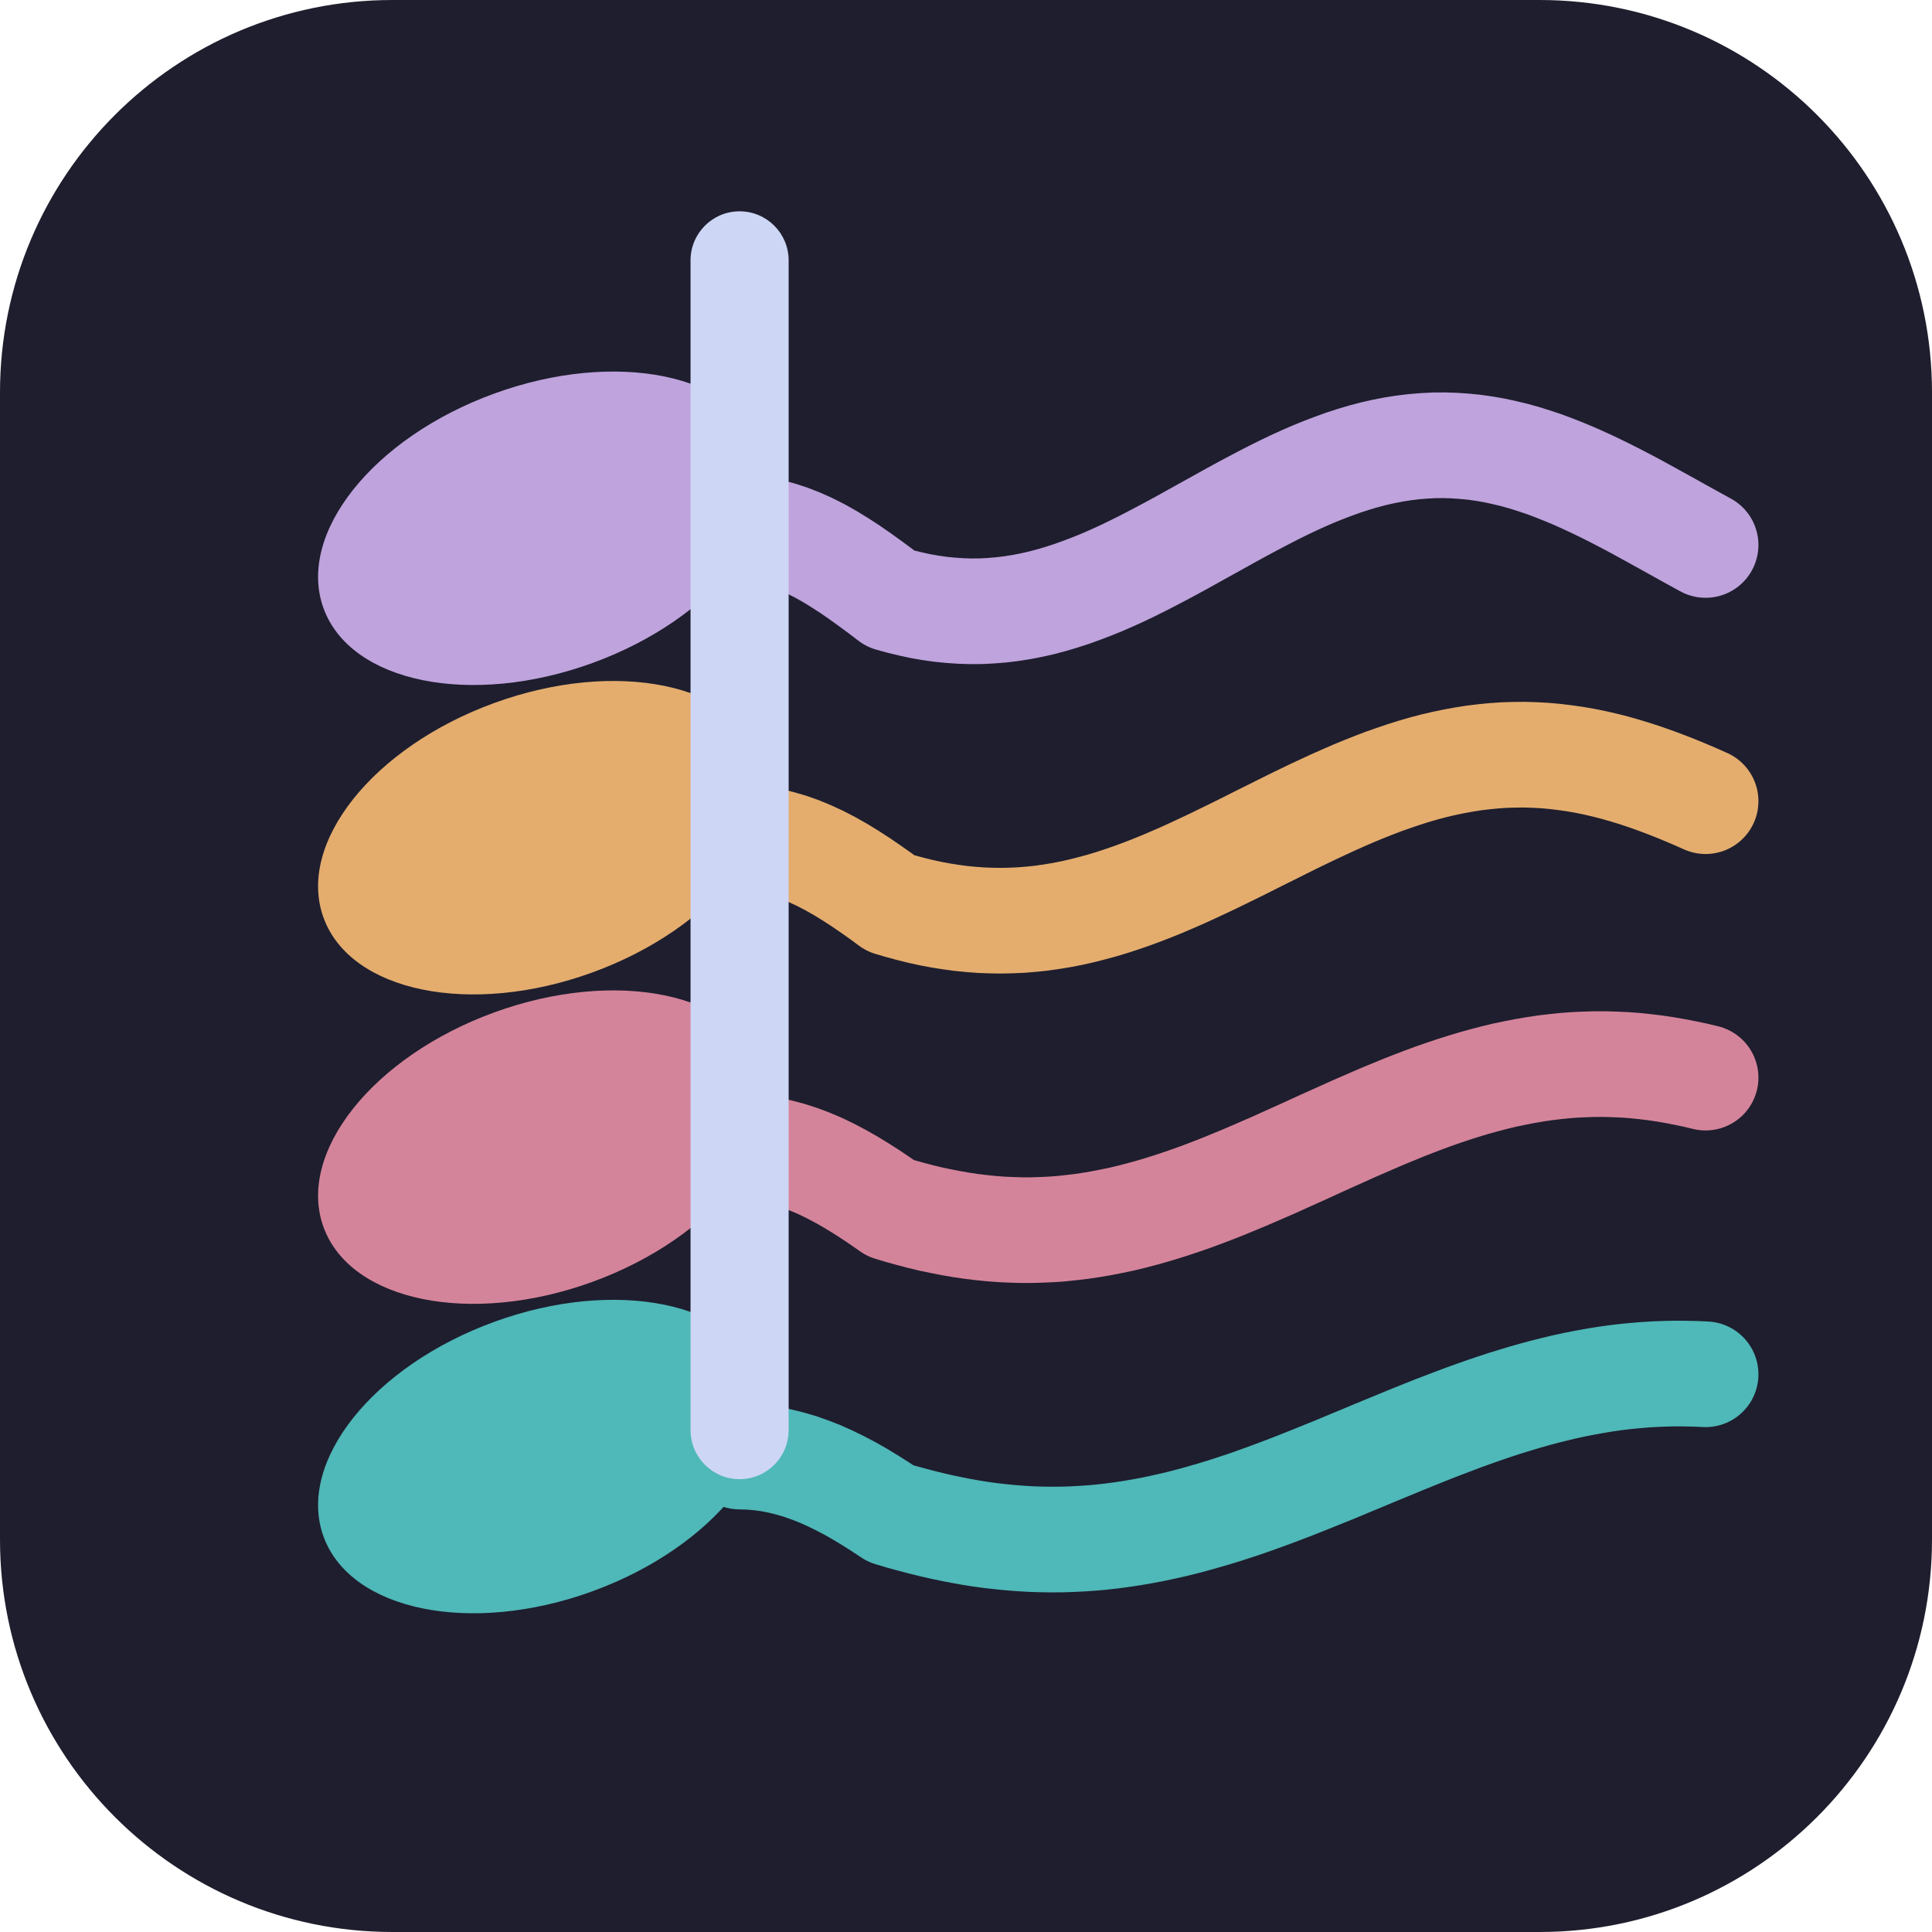
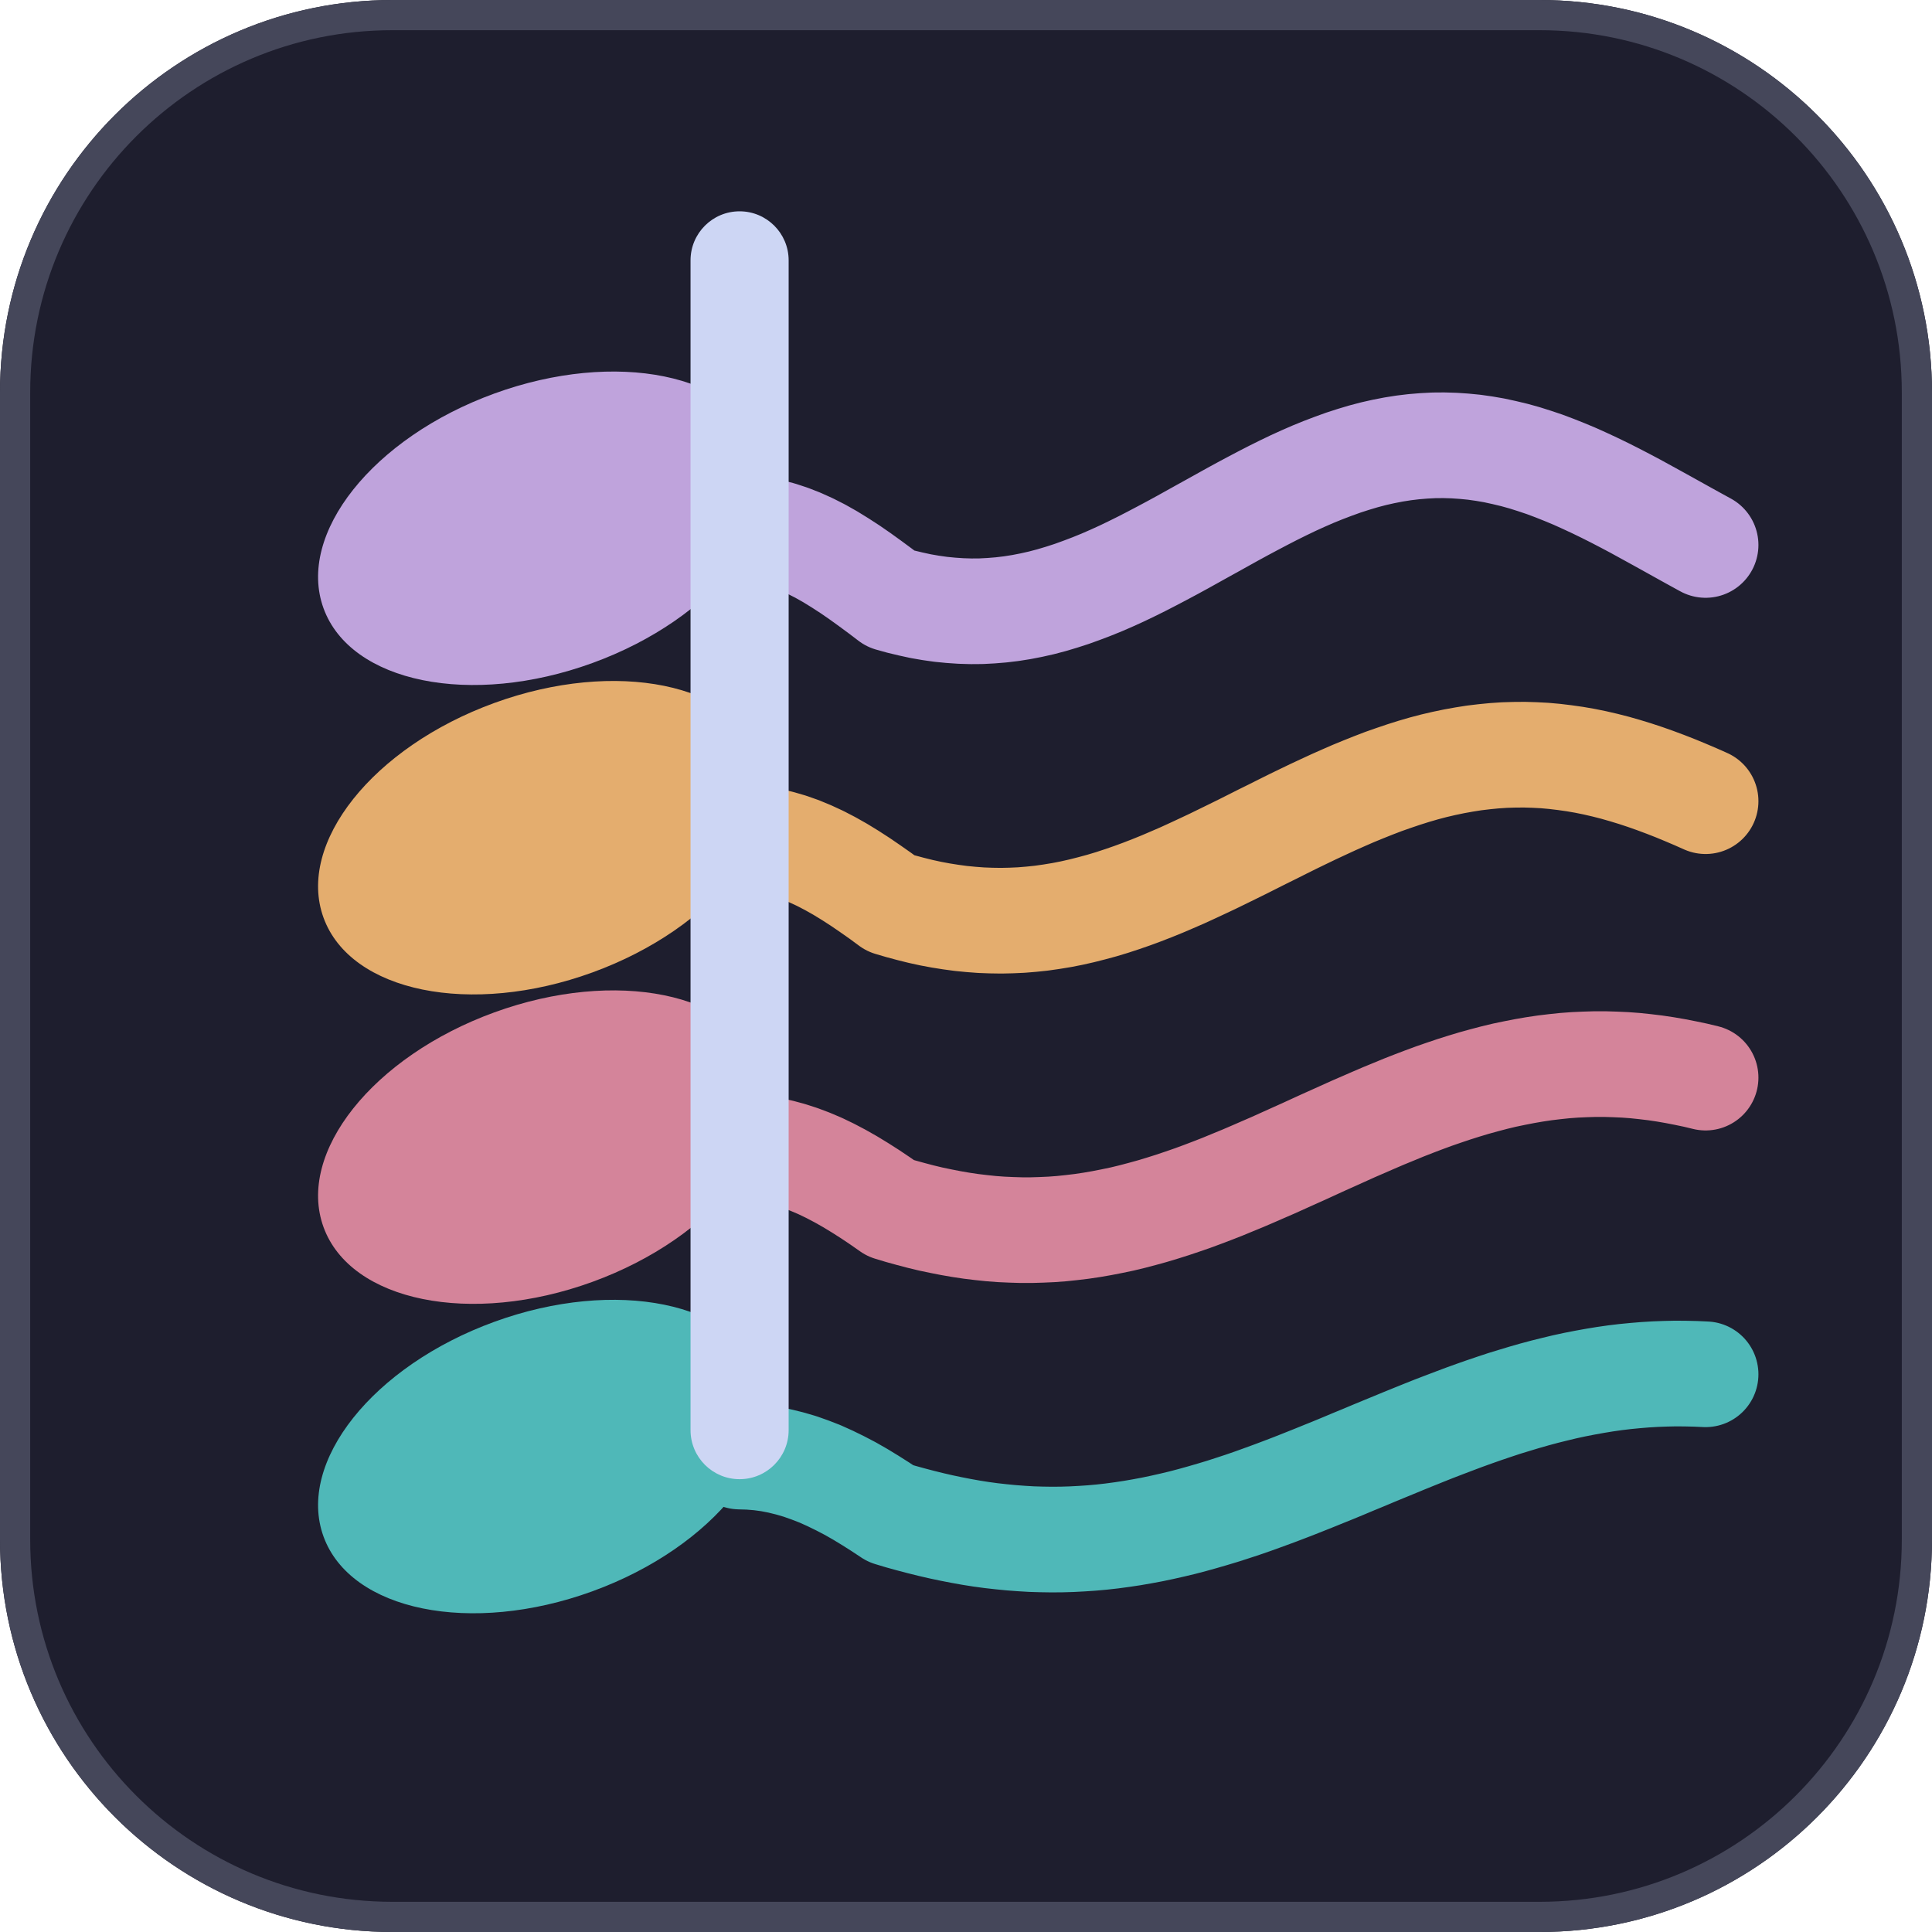
<svg xmlns="http://www.w3.org/2000/svg" width="256" height="256" viewBox="0 0 256 256">
  <rect width="256" height="256" rx="52" fill="#1e1e2e" />
+   <rect x="2" y="2" width="252" height="252" rx="50" fill="none" stroke="#45475a" stroke-width="4" />
  <polyline points="98.00,70.00 99.33,70.05 100.67,70.20 102.00,70.44 103.33,70.78 104.67,71.22 106.00,71.74 107.33,72.34 108.67,73.02 110.00,73.77 111.33,74.59 112.67,75.46 114.00,76.38 115.33,77.34 116.67,78.33 118.00,79.34 119.33,79.71 120.67,80.03 122.00,80.32 123.33,80.55 124.67,80.74 126.00,80.87 127.33,80.96 128.67,81.00 130.00,80.99 131.33,80.92 132.67,80.81 134.00,80.65 135.33,80.44 136.67,80.18 138.00,79.88 139.33,79.53 140.67,79.13 142.00,78.70 143.33,78.22 144.67,77.71 146.00,77.17 147.33,76.59 148.67,75.98 150.00,75.34 151.33,74.68 152.67,73.99 154.00,73.29 155.33,72.58 156.67,71.85 158.00,71.11 159.33,70.37 160.67,69.63 162.00,68.89 163.33,68.15 164.67,67.42 166.00,66.71 167.33,66.01 168.67,65.32 170.00,64.66 171.33,64.02 172.67,63.41 174.00,62.83 175.33,62.29 176.67,61.78 178.00,61.30 179.33,60.87 180.67,60.47 182.00,60.12 183.33,59.82 184.67,59.56 186.00,59.35 187.33,59.19 188.67,59.08 190.00,59.01 191.33,59.00 192.67,59.04 194.00,59.13 195.33,59.26 196.67,59.45 198.00,59.68 199.33,59.97 200.67,60.29 202.00,60.66 203.33,61.08 204.67,61.53 206.00,62.03 207.33,62.56 208.67,63.12 210.00,63.72 211.33,64.34 212.67,64.99 214.00,65.66 215.33,66.35 216.67,67.06 218.00,67.79 219.33,68.52 220.67,69.26 222.00,70.00 223.33,70.74 224.67,71.48 226.00,72.21" fill="none" stroke="#bfa3dc" stroke-width="14" stroke-linecap="round" stroke-linejoin="round" />
  <polyline points="98.00,111.00 99.33,111.04 100.67,111.18 102.00,111.40 103.33,111.71 104.67,112.10 106.00,112.57 107.33,113.12 108.67,113.74 110.00,114.43 111.33,115.18 112.67,116.00 114.00,116.86 115.33,117.77 116.67,118.71 118.00,119.69 119.33,120.08 120.67,120.44 122.00,120.77 123.33,121.06 124.67,121.31 126.00,121.52 127.33,121.70 128.67,121.83 130.00,121.93 131.33,121.98 132.67,122.00 134.00,121.97 135.33,121.91 136.67,121.80 138.00,121.66 139.33,121.47 140.67,121.25 142.00,120.99 143.33,120.69 144.67,120.35 146.00,119.99 147.33,119.59 148.67,119.15 150.00,118.69 151.33,118.20 152.67,117.68 154.00,117.14 155.33,116.57 156.67,115.99 158.00,115.38 159.33,114.76 160.67,114.13 162.00,113.48 163.33,112.83 164.67,112.17 166.00,111.50 167.33,110.83 168.67,110.17 170.00,109.50 171.33,108.84 172.67,108.19 174.00,107.55 175.33,106.93 176.67,106.31 178.00,105.72 179.33,105.14 180.67,104.59 182.00,104.06 183.33,103.55 184.67,103.08 186.00,102.63 187.33,102.21 188.67,101.82 190.00,101.47 191.33,101.16 192.67,100.88 194.00,100.64 195.33,100.43 196.67,100.27 198.00,100.14 199.33,100.05 200.67,100.01 202.00,100.00 203.33,100.04 204.67,100.11 206.00,100.23 207.33,100.39 208.67,100.58 210.00,100.81 211.33,101.08 212.67,101.39 214.00,101.73 215.33,102.11 216.67,102.52 218.00,102.96 219.33,103.43 220.67,103.93 222.00,104.45 223.33,105.00 224.67,105.57 226.00,106.16" fill="none" stroke="#e4ad6e" stroke-width="14" stroke-linecap="round" stroke-linejoin="round" />
  <polyline points="98.00,152.00 99.33,152.04 100.67,152.16 102.00,152.36 103.33,152.64 104.67,153.00 106.00,153.43 107.33,153.93 108.67,154.50 110.00,155.14 111.33,155.84 112.67,156.60 114.00,157.41 115.33,158.26 116.67,159.16 118.00,160.09 119.33,160.49 120.67,160.86 122.00,161.21 123.33,161.53 124.67,161.81 126.00,162.07 127.33,162.30 128.67,162.50 130.00,162.66 131.33,162.80 132.67,162.90 134.00,162.96 135.33,163.00 136.67,163.00 138.00,162.96 139.33,162.90 140.67,162.80 142.00,162.66 143.33,162.50 144.67,162.30 146.00,162.07 147.33,161.81 148.67,161.53 150.00,161.21 151.33,160.86 152.67,160.49 154.00,160.09 155.33,159.67 156.67,159.22 158.00,158.76 159.33,158.27 160.67,157.76 162.00,157.24 163.33,156.69 164.67,156.14 166.00,155.57 167.33,154.99 168.67,154.41 170.00,153.81 171.33,153.21 172.67,152.61 174.00,152.00 175.33,151.39 176.67,150.79 178.00,150.19 179.33,149.59 180.67,149.01 182.00,148.43 183.33,147.86 184.67,147.31 186.00,146.76 187.33,146.24 188.67,145.73 190.00,145.24 191.33,144.78 192.67,144.33 194.00,143.91 195.33,143.51 196.67,143.14 198.00,142.79 199.33,142.47 200.67,142.19 202.00,141.93 203.33,141.70 204.67,141.50 206.00,141.34 207.33,141.20 208.67,141.10 210.00,141.04 211.33,141.00 212.67,141.00 214.00,141.04 215.33,141.10 216.67,141.20 218.00,141.34 219.33,141.50 220.67,141.70 222.00,141.93 223.33,142.19 224.67,142.47 226.00,142.79" fill="none" stroke="#d4849a" stroke-width="14" stroke-linecap="round" stroke-linejoin="round" />
  <polyline points="98.00,193.00 99.33,193.04 100.67,193.15 102.00,193.33 103.33,193.59 104.67,193.92 106.00,194.31 107.33,194.78 108.67,195.30 110.00,195.90 111.33,196.55 112.67,197.25 114.00,198.01 115.33,198.82 116.67,199.67 118.00,200.55 119.33,200.95 120.67,201.32 122.00,201.67 123.33,202.00 124.67,202.31 126.00,202.59 127.33,202.85 128.67,203.09 130.00,203.30 131.33,203.48 132.67,203.63 134.00,203.76 135.33,203.86 136.67,203.94 138.00,203.98 139.33,204.00 140.67,203.99 142.00,203.95 143.33,203.88 144.67,203.79 146.00,203.67 147.33,203.52 148.67,203.34 150.00,203.14 151.33,202.91 152.67,202.66 154.00,202.38 155.33,202.08 156.67,201.76 158.00,201.41 159.33,201.04 160.67,200.65 162.00,200.25 163.33,199.82 164.67,199.38 166.00,198.92 167.33,198.44 168.67,197.95 170.00,197.45 171.33,196.94 172.67,196.41 174.00,195.88 175.33,195.34 176.67,194.80 178.00,194.25 179.33,193.69 180.67,193.14 182.00,192.58 183.33,192.03 184.67,191.48 186.00,190.93 187.33,190.39 188.67,189.85 190.00,189.32 191.33,188.81 192.67,188.30 194.00,187.80 195.33,187.32 196.67,186.85 198.00,186.40 199.33,185.96 200.67,185.55 202.00,185.15 203.33,184.77 204.67,184.41 206.00,184.08 207.33,183.76 208.67,183.47 210.00,183.21 211.33,182.97 212.67,182.75 214.00,182.56 215.33,182.40 216.67,182.27 218.00,182.16 219.33,182.08 220.67,182.03 222.00,182.00 223.33,182.01 224.67,182.04 226.00,182.10" fill="none" stroke="#4fb8b8" stroke-width="14" stroke-linecap="round" stroke-linejoin="round" />
  <ellipse cx="72" cy="70" rx="31" ry="19" transform="rotate(-20,72,70)" fill="#bfa3dc" />
  <ellipse cx="72" cy="111" rx="31" ry="19" transform="rotate(-20,72,111)" fill="#e4ad6e" />
  <ellipse cx="72" cy="152" rx="31" ry="19" transform="rotate(-20,72,152)" fill="#d4849a" />
  <ellipse cx="72" cy="193" rx="31" ry="19" transform="rotate(-20,72,193)" fill="#4fb8b8" />
  <rect x="91.5" y="28" width="13" height="168" rx="6.5" fill="#cdd6f4" />
</svg>
